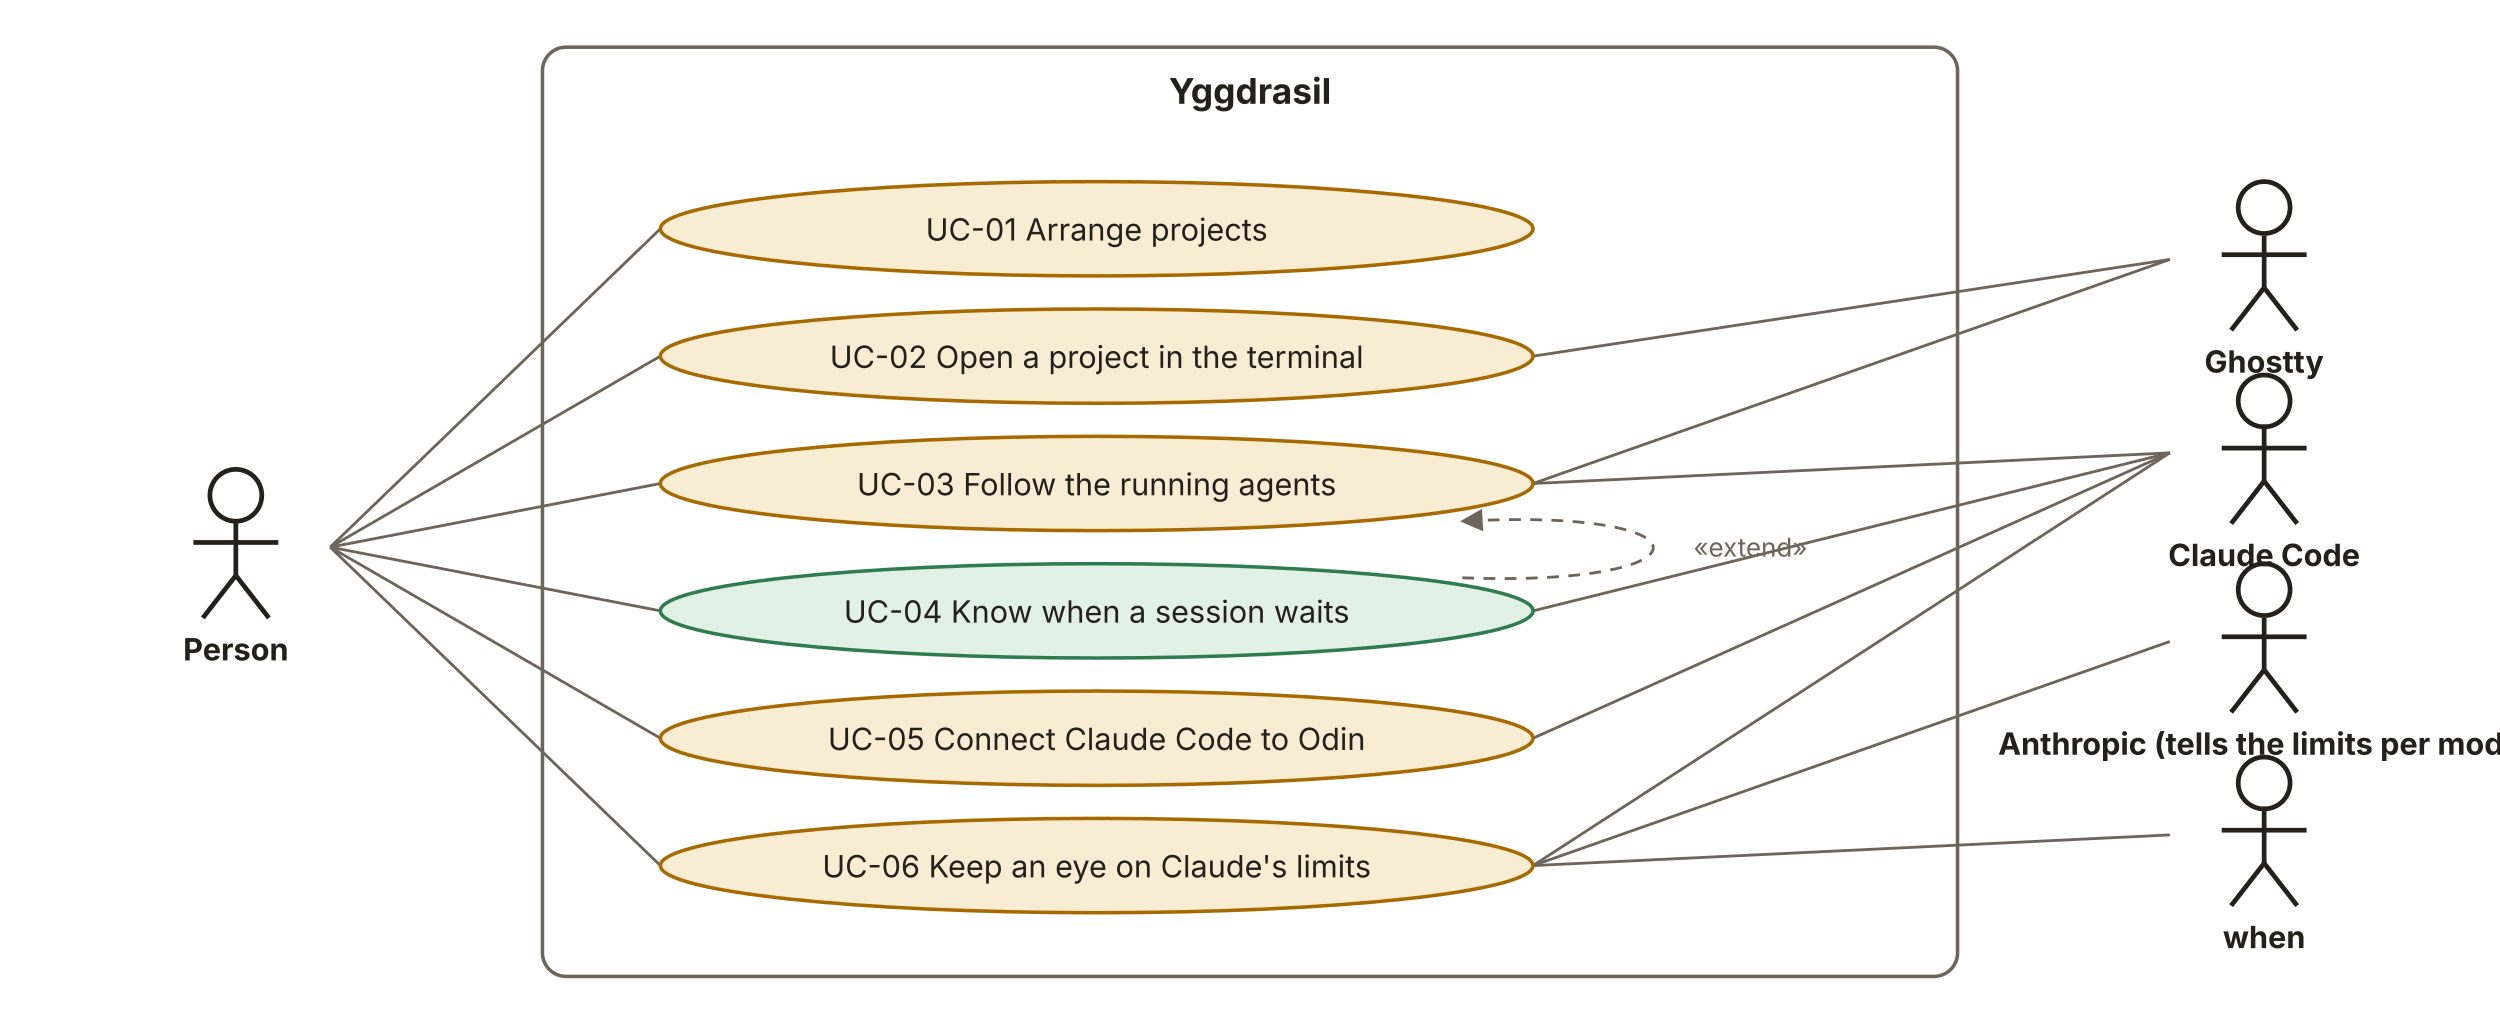
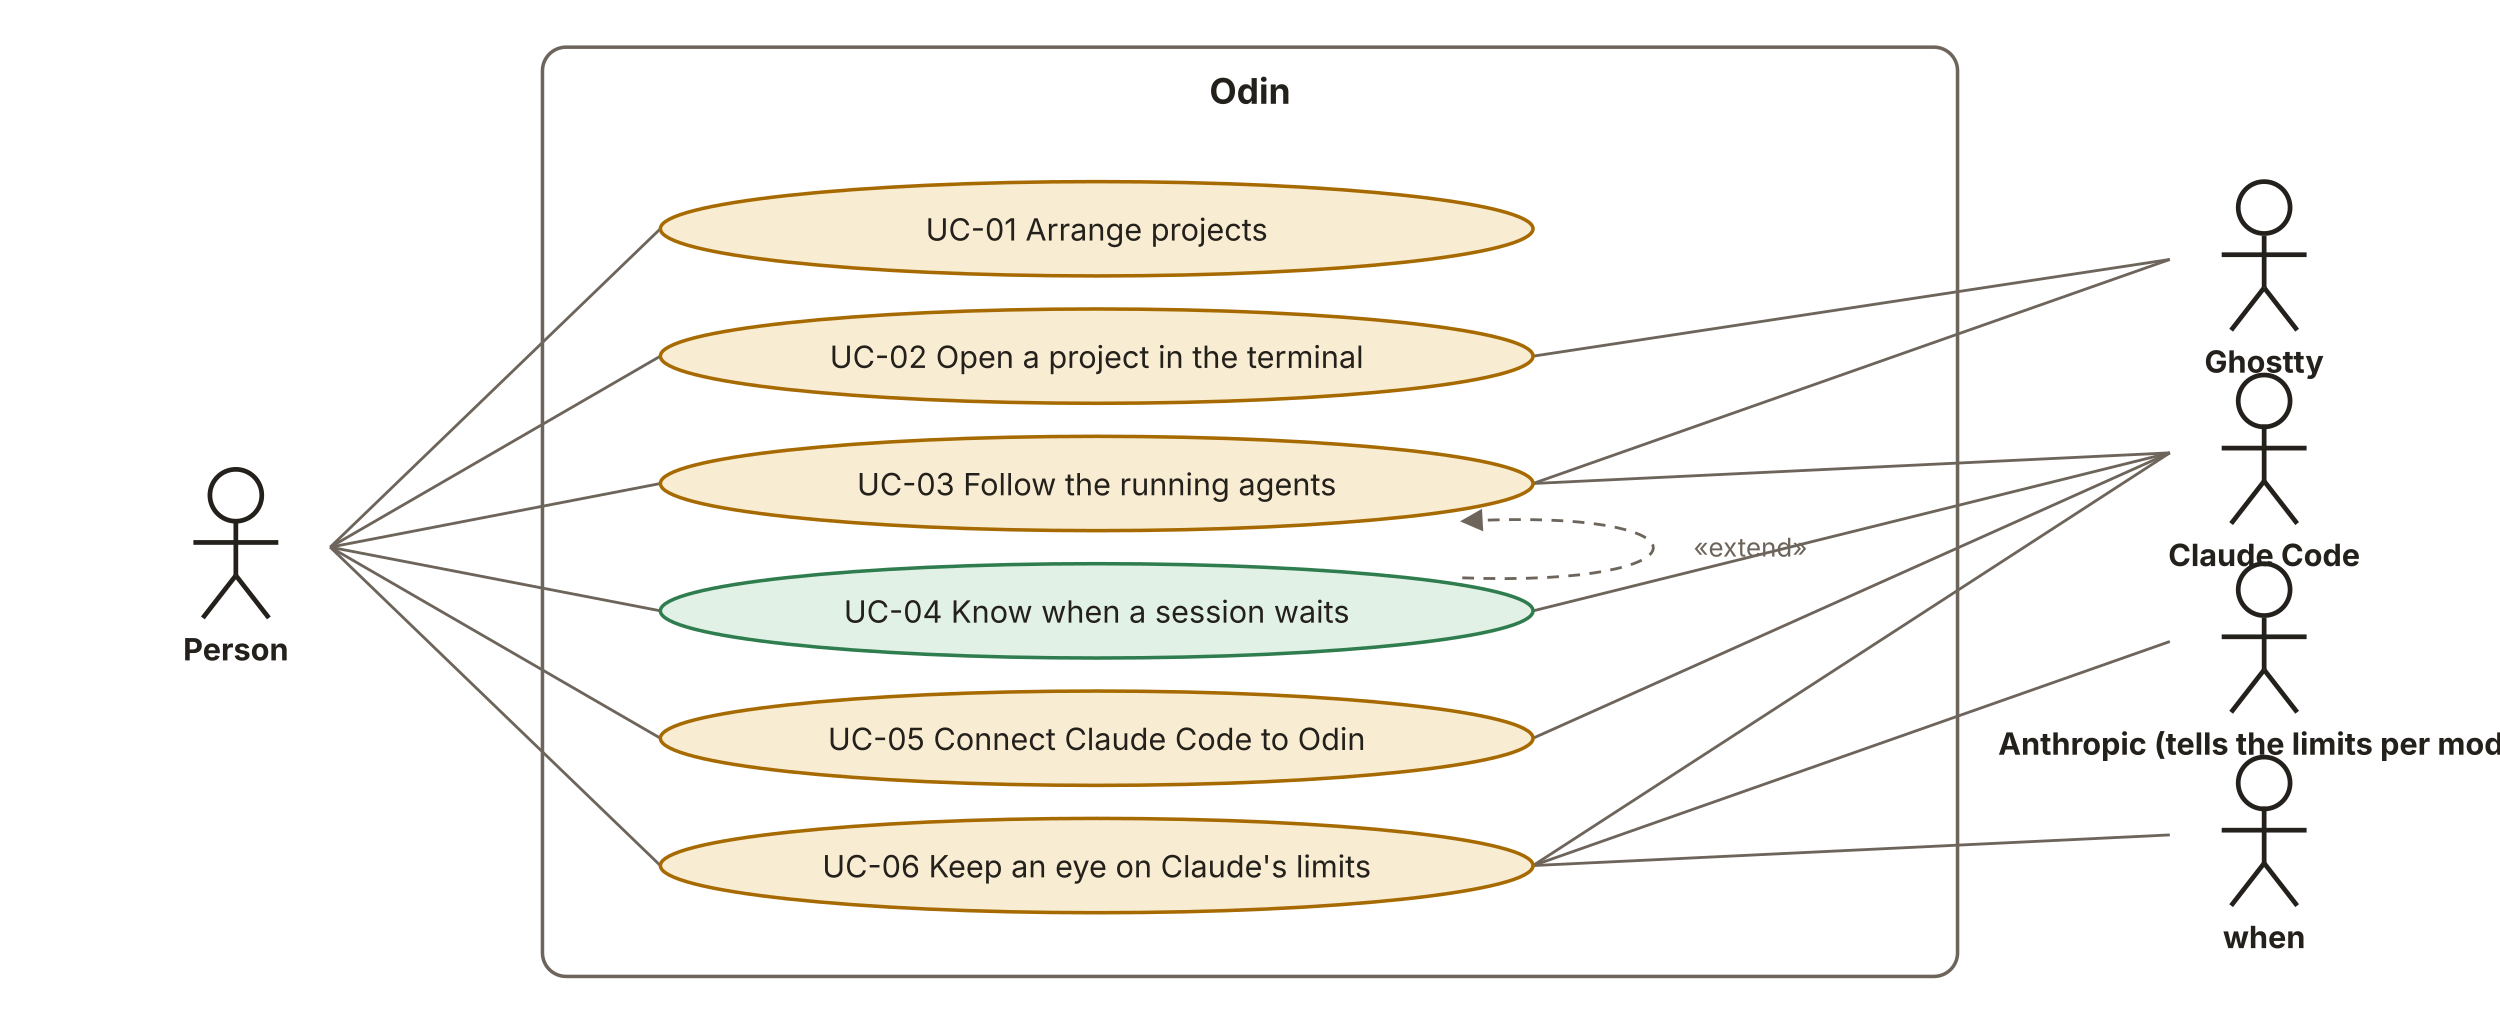
- <svg xmlns="http://www.w3.org/2000/svg" viewBox="0 0 1060 434" role="img" aria-label="Yggdrasil use-case diagram">
+ <svg xmlns="http://www.w3.org/2000/svg" viewBox="0 0 1060 434" role="img" aria-label="Odin use-case diagram">
  <style>
text { fill: #24201b; font: 13px system-ui, -apple-system, "Segoe UI", sans-serif; }
.box { fill: none; stroke: #6d655b; stroke-width: 1.5; } .title { font-weight: 700; font-size: 15px; }
.edge { stroke: #6d655b; stroke-width: 1.2; } .rel { stroke: #6d655b; stroke-width: 1.2; stroke-dasharray: 5 4; fill: none; }
.stereo { font-size: 11px; fill: #6d655b; } .aname { font-weight: 650; }
.actor { stroke: #24201b; stroke-width: 2; fill: none; }
.u-red { fill: #f7e3e0; stroke: #b8483e; stroke-width: 1.5; } .u-half { fill: #f8ecd2; stroke: #a66a00; stroke-width: 1.5; }
.u-green { fill: #e1f1e6; stroke: #2f7d4f; stroke-width: 1.5; } .head { fill: #6d655b; }
@media (prefers-color-scheme: dark) {
  text { fill: #ece6dc; } .box, .edge, .rel { stroke: #a39a8c; } .stereo { fill: #a39a8c; } .actor { stroke: #ece6dc; }
  .u-red { fill: #3c1f1c; stroke: #f09088; } .u-half { fill: #3a2c12; stroke: #f0bd5c; } .u-green { fill: #183324; stroke: #7fd3a0; }
  .head { fill: #a39a8c; } }
</style>
  <defs>
    <marker id="arrow" viewBox="0 0 10 10" refX="9" refY="5" markerWidth="8" markerHeight="8" orient="auto-start-reverse">
      <path d="M0,0 L10,5 L0,10 z" class="head" />
    </marker>
  </defs>
  <rect x="230" y="20" width="600" height="394" rx="10" class="box" />
-   <text x="530.0" y="44" text-anchor="middle" class="title">Yggdrasil</text>
+   <text x="530.0" y="44" text-anchor="middle" class="title">Odin</text>
  <line x1="140" y1="232" x2="280" y2="97" class="edge" />
  <line x1="140" y1="232" x2="280" y2="151" class="edge" />
  <line x1="650" y1="151" x2="920" y2="110" class="edge" />
  <line x1="140" y1="232" x2="280" y2="205" class="edge" />
  <line x1="650" y1="205" x2="920" y2="192" class="edge" />
  <line x1="650" y1="205" x2="920" y2="110" class="edge" />
  <line x1="140" y1="232" x2="280" y2="259" class="edge" />
  <line x1="650" y1="259" x2="920" y2="192" class="edge" />
  <line x1="140" y1="232" x2="280" y2="313" class="edge" />
  <line x1="650" y1="313" x2="920" y2="192" class="edge" />
  <line x1="140" y1="232" x2="280" y2="367" class="edge" />
  <line x1="650" y1="367" x2="920" y2="192" class="edge" />
  <line x1="650" y1="367" x2="920" y2="272" class="edge" />
  <line x1="650" y1="367" x2="920" y2="354" class="edge" />
  <path d="M620,245 C728,249 728,215 620,221" class="rel" marker-end="url(#arrow)" />
  <text x="718" y="236" text-anchor="start" class="stereo">«extend»</text>
  <ellipse cx="465.0" cy="97" rx="185.0" ry="20" class="u-half" />
  <text x="465.0" y="102" text-anchor="middle">UC-01 Arrange projects</text>
  <ellipse cx="465.0" cy="151" rx="185.0" ry="20" class="u-half" />
  <text x="465.0" y="156" text-anchor="middle">UC-02 Open a project in the terminal</text>
  <ellipse cx="465.0" cy="205" rx="185.0" ry="20" class="u-half" />
  <text x="465.0" y="210" text-anchor="middle">UC-03 Follow the running agents</text>
  <ellipse cx="465.0" cy="259" rx="185.0" ry="20" class="u-green" />
  <text x="465.0" y="264" text-anchor="middle">UC-04 Know when a session waits</text>
  <ellipse cx="465.0" cy="313" rx="185.0" ry="20" class="u-half" />
  <text x="465.0" y="318" text-anchor="middle">UC-05 Connect Claude Code to Odin</text>
  <ellipse cx="465.0" cy="367" rx="185.0" ry="20" class="u-half" />
  <text x="465.0" y="372" text-anchor="middle">UC-06 Keep an eye on Claude's limits</text>
  <circle cx="100" cy="210" r="11" class="actor" />
  <line x1="100" y1="221" x2="100" y2="244" class="actor" />
  <line x1="82" y1="230" x2="118" y2="230" class="actor" />
  <line x1="100" y1="244" x2="86" y2="262" class="actor" />
  <line x1="100" y1="244" x2="114" y2="262" class="actor" />
  <text x="100" y="280" text-anchor="middle" class="aname">Person</text>
  <circle cx="960" cy="88" r="11" class="actor" />
  <line x1="960" y1="100" x2="960" y2="122" class="actor" />
  <line x1="942" y1="108" x2="978" y2="108" class="actor" />
  <line x1="960" y1="122" x2="946" y2="140" class="actor" />
  <line x1="960" y1="122" x2="974" y2="140" class="actor" />
  <text x="960" y="158" text-anchor="middle" class="aname">Ghostty</text>
  <circle cx="960" cy="170" r="11" class="actor" />
  <line x1="960" y1="180" x2="960" y2="204" class="actor" />
  <line x1="942" y1="190" x2="978" y2="190" class="actor" />
  <line x1="960" y1="204" x2="946" y2="222" class="actor" />
  <line x1="960" y1="204" x2="974" y2="222" class="actor" />
  <text x="960" y="240" text-anchor="middle" class="aname">Claude Code</text>
  <circle cx="960" cy="250" r="11" class="actor" />
  <line x1="960" y1="262" x2="960" y2="284" class="actor" />
  <line x1="942" y1="270" x2="978" y2="270" class="actor" />
  <line x1="960" y1="284" x2="946" y2="302" class="actor" />
  <line x1="960" y1="284" x2="974" y2="302" class="actor" />
  <text x="960" y="320" text-anchor="middle" class="aname">Anthropic (tells the limits per model</text>
  <circle cx="960" cy="332" r="11" class="actor" />
  <line x1="960" y1="342" x2="960" y2="366" class="actor" />
  <line x1="942" y1="352" x2="978" y2="352" class="actor" />
  <line x1="960" y1="366" x2="946" y2="384" class="actor" />
  <line x1="960" y1="366" x2="974" y2="384" class="actor" />
  <text x="960" y="402" text-anchor="middle" class="aname">when</text>
</svg>
